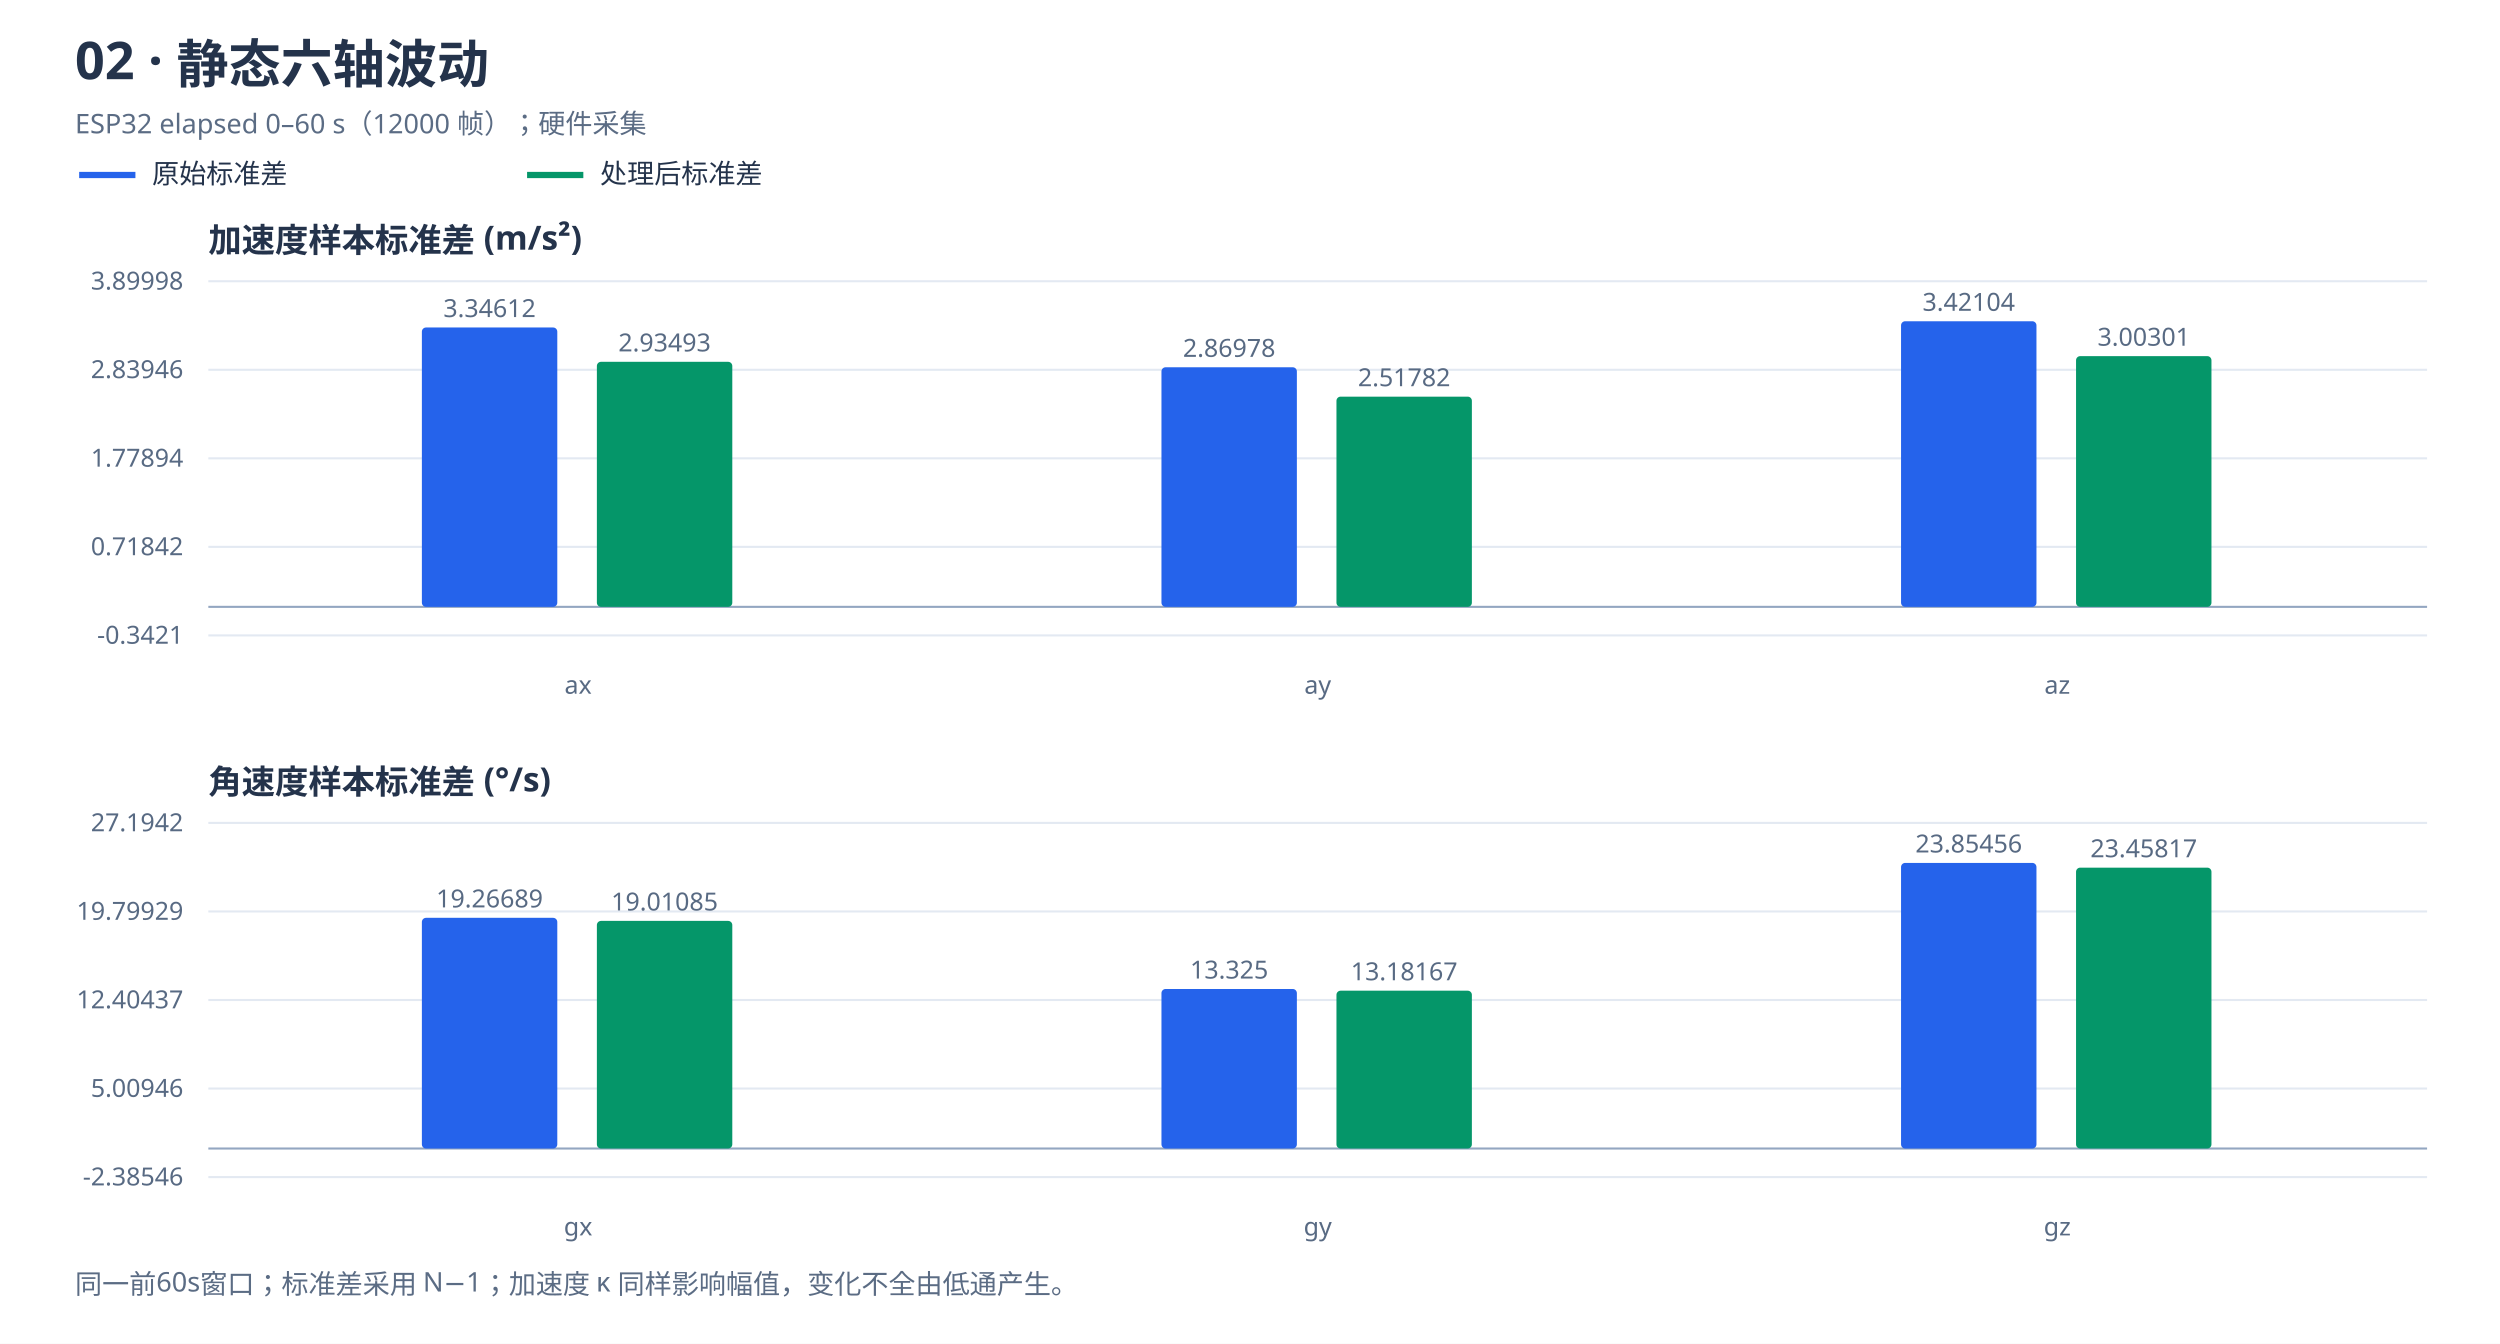
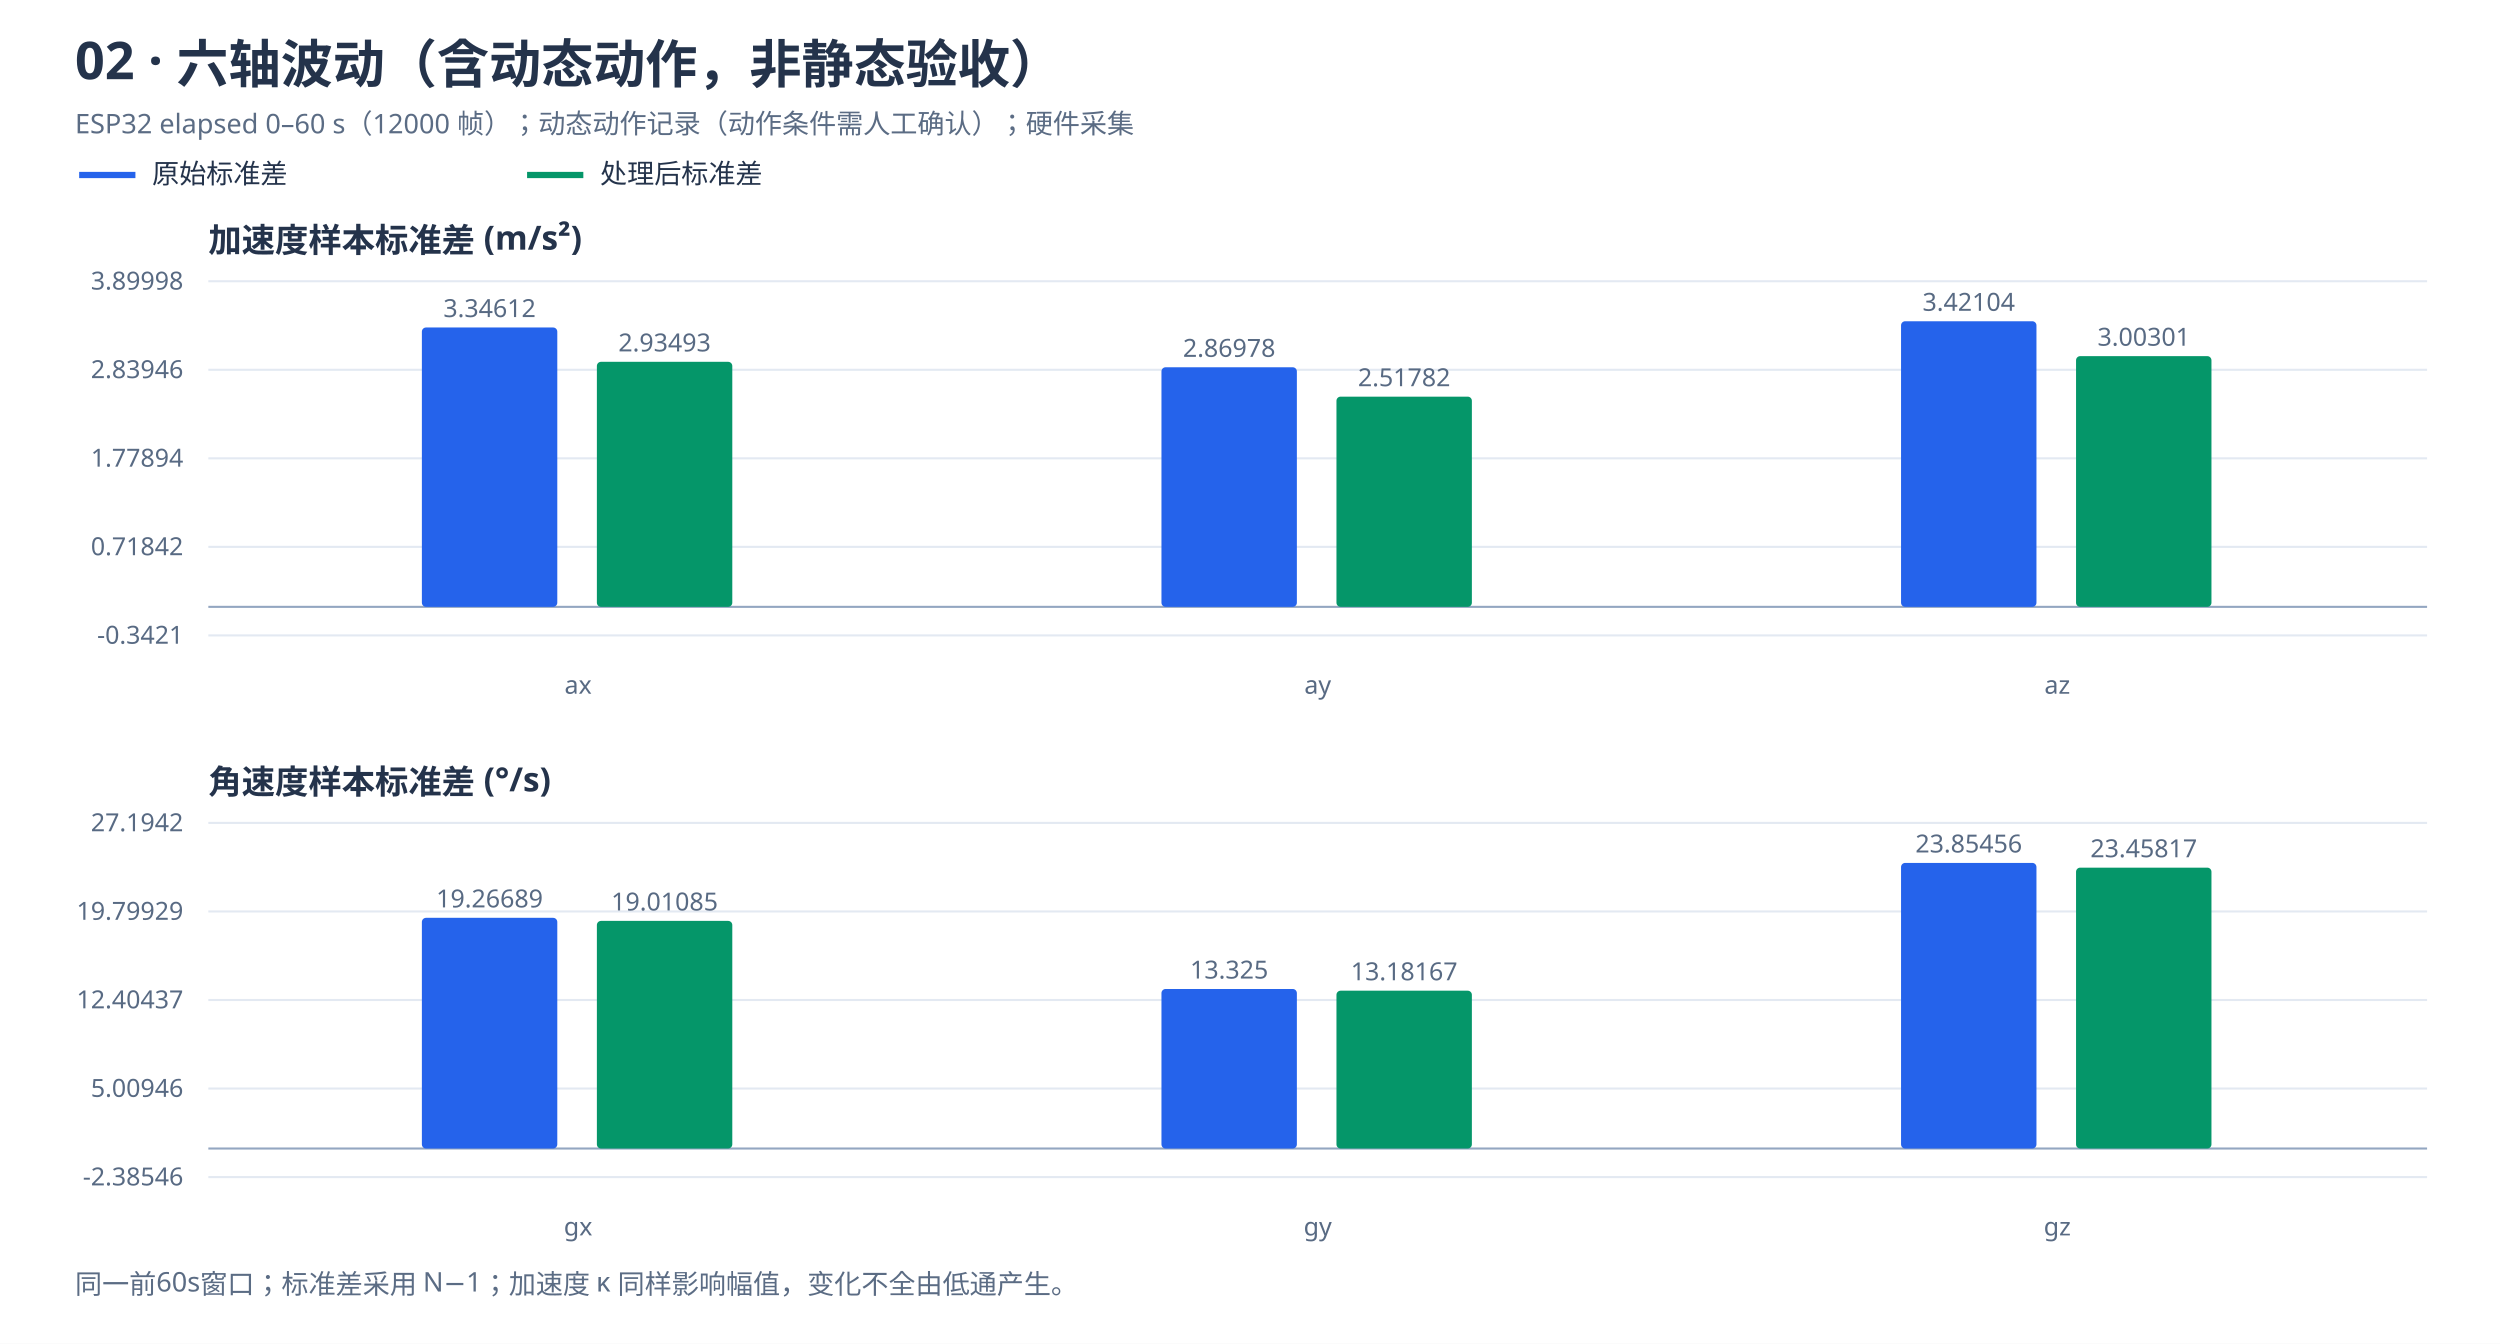
- <svg xmlns="http://www.w3.org/2000/svg" width="1200" height="645" viewBox="0 0 1200 645" role="img" aria-label="02 · 静态六轴波动">
+ <svg xmlns="http://www.w3.org/2000/svg" width="1200" height="645" viewBox="0 0 1200 645" role="img" aria-label="02 · 六轴波动（含动态动作，非静态验收）">
  <style>text{font-family:Segoe UI,Microsoft YaHei,sans-serif;fill:#24334b;font-size:14px}.title{font-size:25px;font-weight:700}.sub{font-size:13px;fill:#5b6c84}.axis{font-size:12px;fill:#586a83}.panel{font-size:16px;font-weight:600}.grid{stroke:#e3e9f2;stroke-width:1}.border{stroke:#ccd6e4;fill:none}.legend{font-size:13px}.note{font-size:13px;fill:#5b6c84}</style>
  <rect width="100%" height="100%" fill="#fff" />
-   <text class="title" x="36" y="38">02 · 静态六轴波动</text>
-   <text class="sub" x="36" y="64">ESP32 elapsed 0–60 s（12000 帧）；硬件采集</text>
+   <text class="title" x="36" y="38">02 · 六轴波动（含动态动作，非静态验收）</text>
+   <text class="sub" x="36" y="64">ESP32 elapsed 0–60 s（12000 帧）；动态动作记录（动作条件需人工确认）；硬件采集</text>
  <line x1="38" y1="84" x2="65" y2="84" stroke="#2563eb" stroke-width="3" />
  <text class="legend" x="73" y="88">原始标准差</text>
  <line x1="253" y1="84" x2="280" y2="84" stroke="#059669" stroke-width="3" />
  <text class="legend" x="288" y="88">处理后标准差</text>
  <text class="panel" x="100" y="121">加速度样本标准差 (m/s²)</text>
  <line class="grid" x1="100" y1="135" x2="1165" y2="135" />
  <text class="axis" text-anchor="end" x="88" y="139">3.89998</text>
  <line class="grid" x1="100" y1="177.5" x2="1165" y2="177.5" />
  <text class="axis" text-anchor="end" x="88" y="181.5">2.83946</text>
  <line class="grid" x1="100" y1="220" x2="1165" y2="220" />
  <text class="axis" text-anchor="end" x="88" y="224">1.77894</text>
  <line class="grid" x1="100" y1="262.5" x2="1165" y2="262.5" />
  <text class="axis" text-anchor="end" x="88" y="266.5">0.71842</text>
  <line class="grid" x1="100" y1="305" x2="1165" y2="305" />
  <text class="axis" text-anchor="end" x="88" y="309">-0.3421</text>
  <line x1="100" y1="291.29" x2="1165" y2="291.29" stroke="#93a6c1" />
  <rect x="202.5" y="157.196" width="65" height="134.094" rx="2" fill="#2563eb" />
  <text text-anchor="middle" class="axis" x="235" y="152.196">3.34612</text>
  <rect x="286.5" y="173.674" width="65" height="117.616" rx="2" fill="#059669" />
  <text text-anchor="middle" class="axis" x="319" y="168.674">2.93493</text>
  <text class="axis" text-anchor="middle" x="277.5" y="333">ax</text>
  <rect x="557.5" y="176.285" width="65" height="115.006" rx="2" fill="#2563eb" />
  <text text-anchor="middle" class="axis" x="590" y="171.285">2.86978</text>
  <rect x="641.5" y="190.389" width="65" height="100.901" rx="2" fill="#059669" />
  <text text-anchor="middle" class="axis" x="674" y="185.389">2.51782</text>
  <text class="axis" text-anchor="middle" x="632.5" y="333">ay</text>
  <rect x="912.5" y="154.194" width="65" height="137.097" rx="2" fill="#2563eb" />
  <text text-anchor="middle" class="axis" x="945" y="149.194">3.42104</text>
  <rect x="996.5" y="170.946" width="65" height="120.344" rx="2" fill="#059669" />
  <text text-anchor="middle" class="axis" x="1029" y="165.946">3.00301</text>
  <text class="axis" text-anchor="middle" x="987.5" y="333">az</text>
  <text class="panel" x="100" y="381">角速度样本标准差 (°/s)</text>
  <line class="grid" x1="100" y1="395" x2="1165" y2="395" />
  <text class="axis" text-anchor="end" x="88" y="399">27.1942</text>
  <line class="grid" x1="100" y1="437.5" x2="1165" y2="437.5" />
  <text class="axis" text-anchor="end" x="88" y="441.5">19.79929</text>
  <line class="grid" x1="100" y1="480" x2="1165" y2="480" />
  <text class="axis" text-anchor="end" x="88" y="484">12.40437</text>
  <line class="grid" x1="100" y1="522.5" x2="1165" y2="522.5" />
  <text class="axis" text-anchor="end" x="88" y="526.5">5.00946</text>
  <line class="grid" x1="100" y1="565" x2="1165" y2="565" />
  <text class="axis" text-anchor="end" x="88" y="569">-2.38546</text>
  <line x1="100" y1="551.29" x2="1165" y2="551.29" stroke="#93a6c1" />
  <rect x="202.5" y="440.56" width="65" height="110.731" rx="2" fill="#2563eb" />
  <text text-anchor="middle" class="axis" x="235" y="435.56">19.26689</text>
  <rect x="286.5" y="442.031" width="65" height="109.259" rx="2" fill="#059669" />
  <text text-anchor="middle" class="axis" x="319" y="437.031">19.01085</text>
  <text class="axis" text-anchor="middle" x="277.5" y="593">gx</text>
  <rect x="557.5" y="474.709" width="65" height="76.581" rx="2" fill="#2563eb" />
  <text text-anchor="middle" class="axis" x="590" y="469.709">13.325</text>
  <rect x="641.5" y="475.533" width="65" height="75.758" rx="2" fill="#059669" />
  <text text-anchor="middle" class="axis" x="674" y="470.533">13.18167</text>
  <text class="axis" text-anchor="middle" x="632.5" y="593">gy</text>
  <rect x="912.5" y="414.194" width="65" height="137.097" rx="2" fill="#2563eb" />
  <text text-anchor="middle" class="axis" x="945" y="409.194">23.85456</text>
  <rect x="996.5" y="416.472" width="65" height="134.819" rx="2" fill="#059669" />
  <text text-anchor="middle" class="axis" x="1029" y="411.472">23.45817</text>
  <text class="axis" text-anchor="middle" x="987.5" y="593">gz</text>
  <text class="note" x="36" y="621">同一前60s窗口；标准差采用 N−1；加速度 κ 同样影响幅值，变化不全由低通产生。</text>
</svg>
